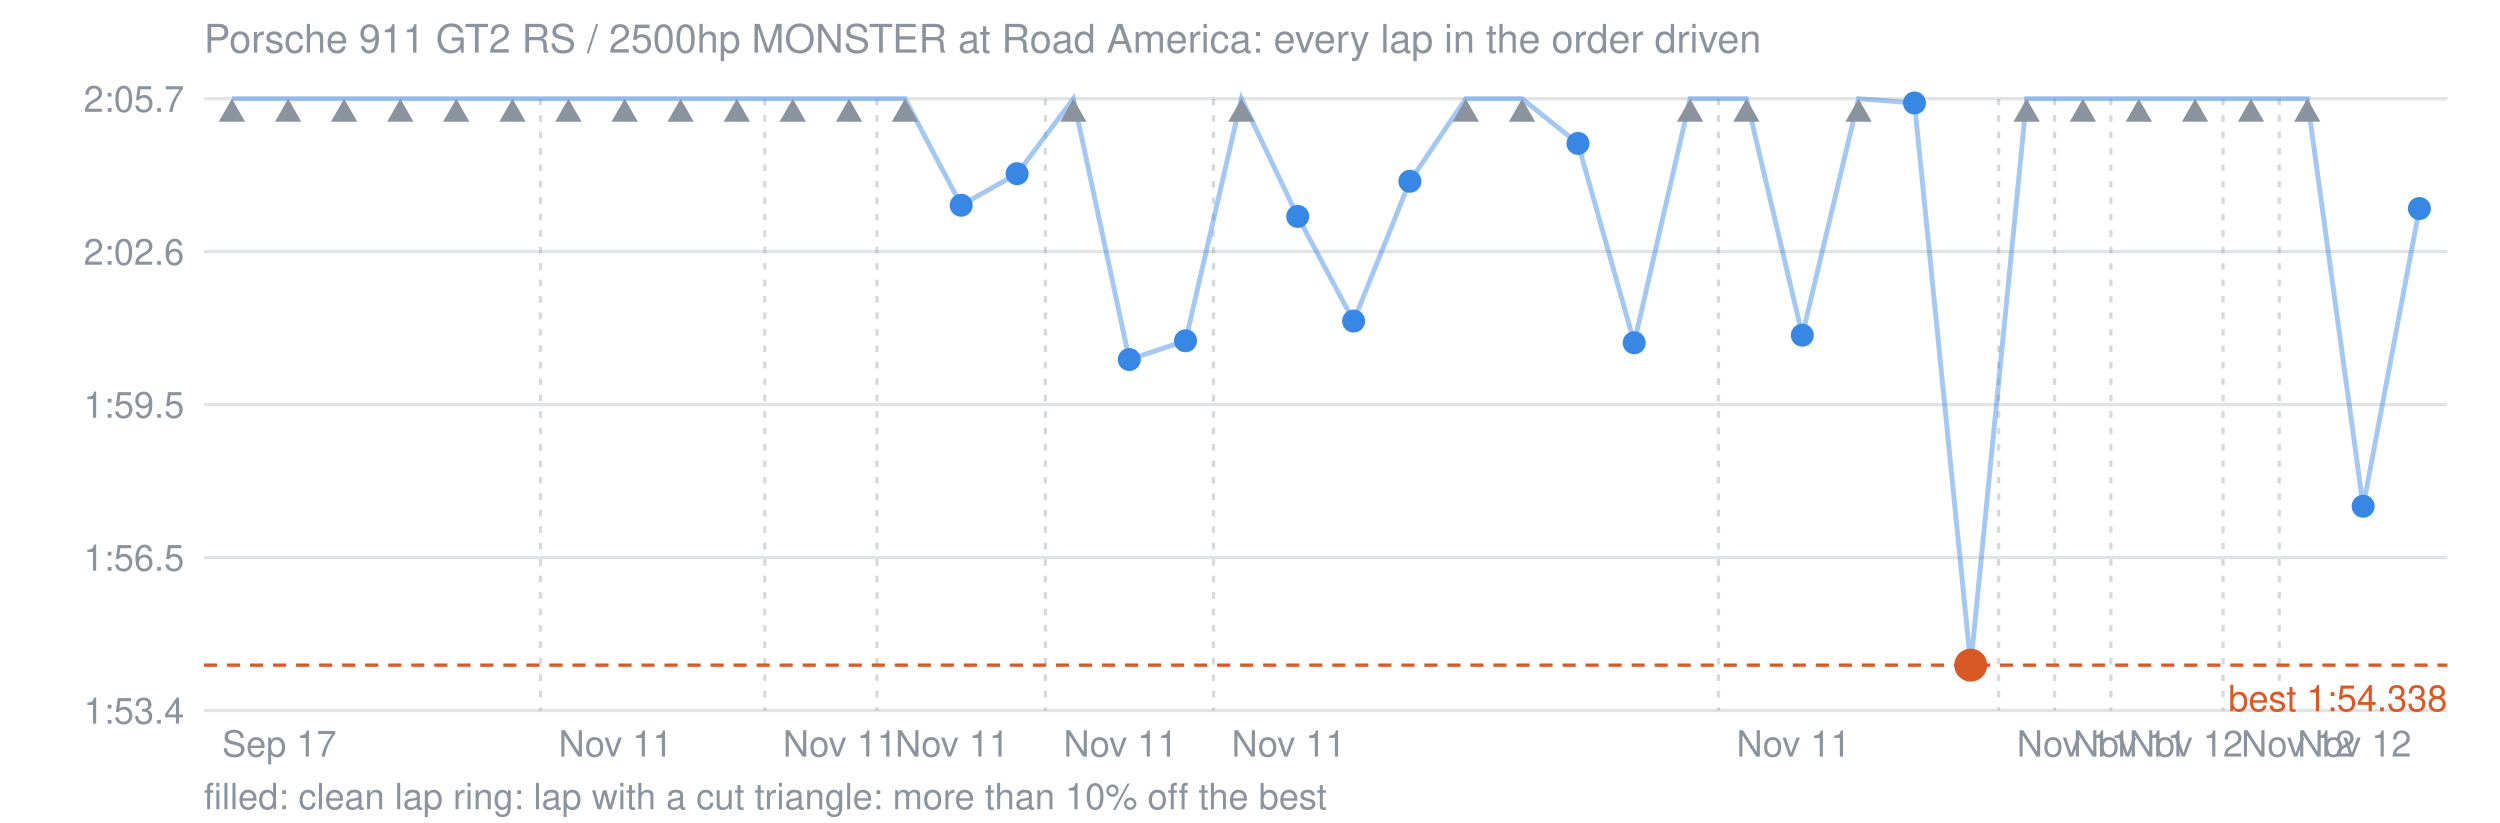
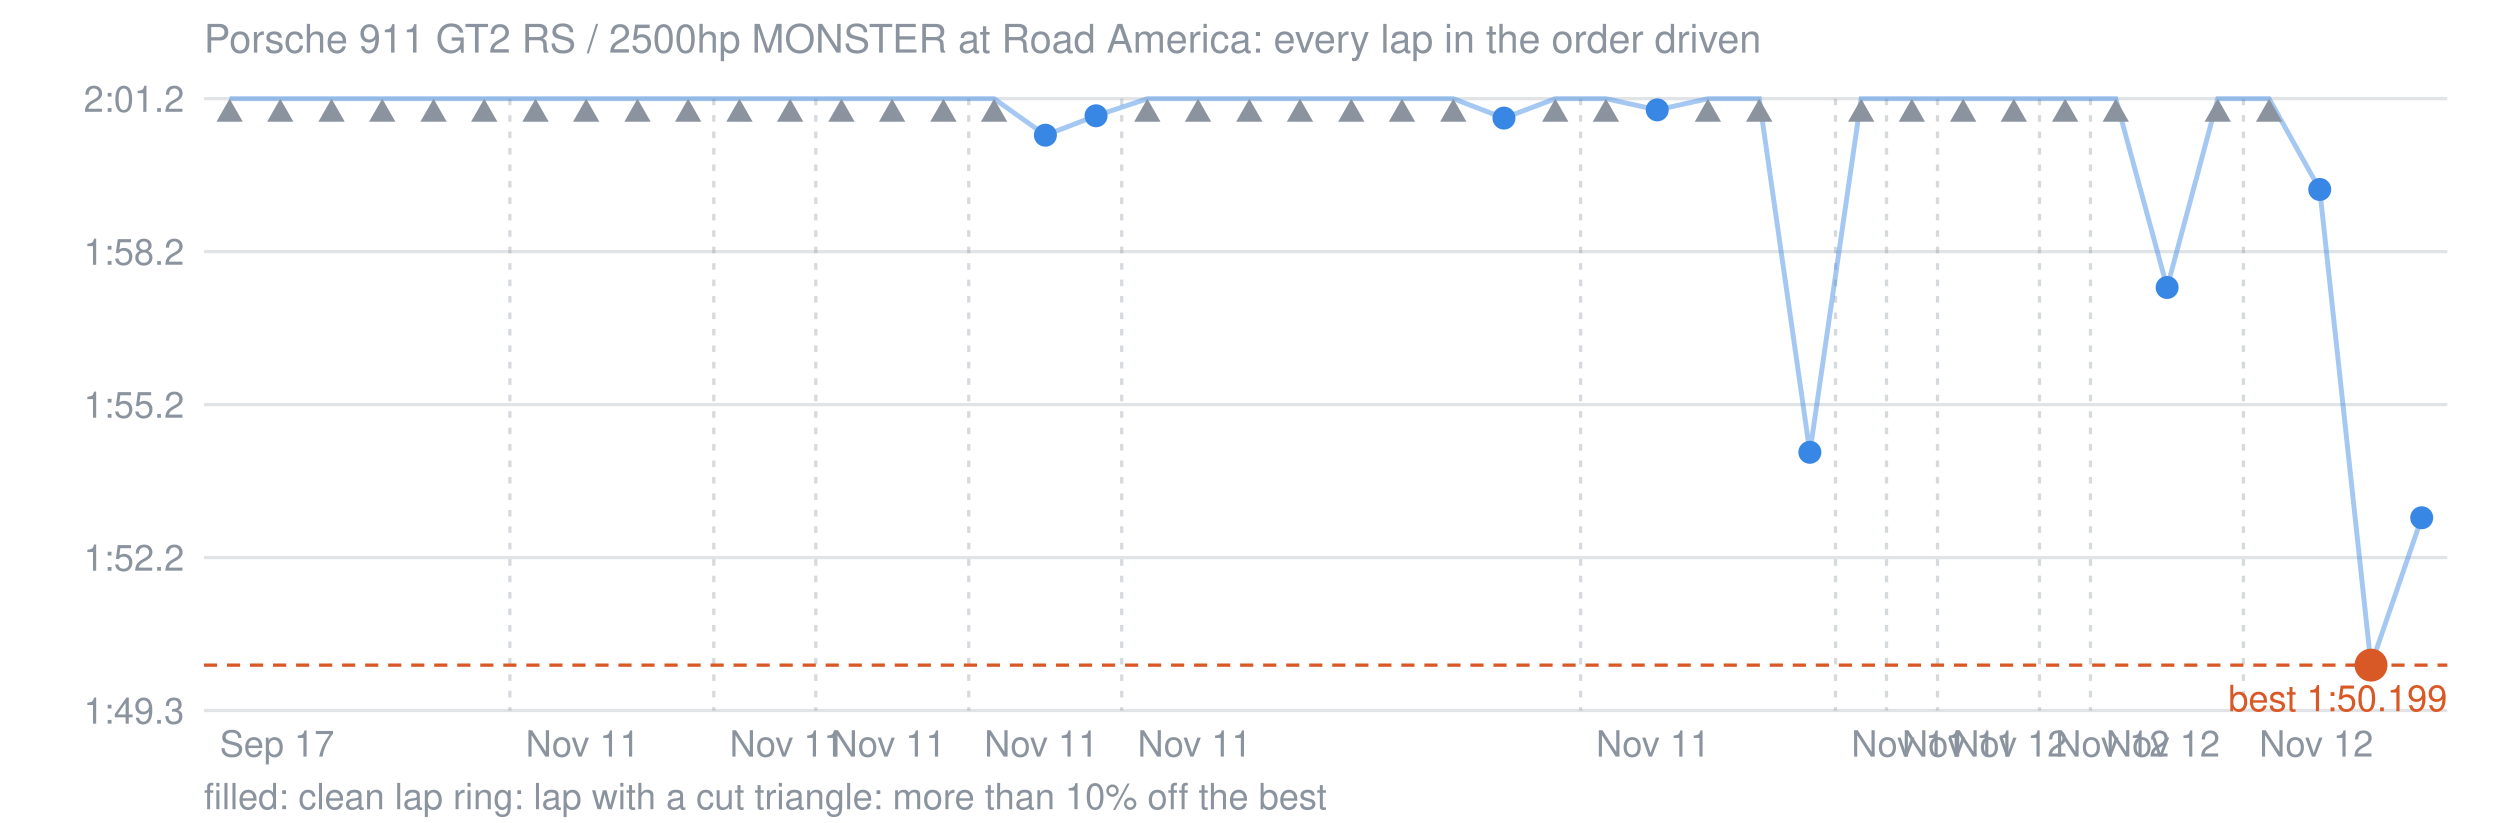
<svg xmlns="http://www.w3.org/2000/svg" viewBox="0 0 760 250" font-family="-apple-system,Segoe UI,Helvetica,Arial,sans-serif" font-size="11">
  <text x="62" y="16" fill="#8b949e" font-size="12">Porsche 911 GT2 RS / 2500hp MONSTER at Road America: every lap in the order driven</text>
  <line x1="62" x2="744" y1="216.0" y2="216.0" stroke="#8b949e" stroke-opacity="0.25" />
-   <text x="56" y="220.0" fill="#8b949e" text-anchor="end">1:53.4</text>
+   <text x="56" y="220.0" fill="#8b949e" text-anchor="end">1:49.3</text>
  <line x1="62" x2="744" y1="169.5" y2="169.5" stroke="#8b949e" stroke-opacity="0.25" />
-   <text x="56" y="173.5" fill="#8b949e" text-anchor="end">1:56.5</text>
+   <text x="56" y="173.5" fill="#8b949e" text-anchor="end">1:52.2</text>
  <line x1="62" x2="744" y1="123.0" y2="123.0" stroke="#8b949e" stroke-opacity="0.25" />
-   <text x="56" y="127.0" fill="#8b949e" text-anchor="end">1:59.5</text>
+   <text x="56" y="127.0" fill="#8b949e" text-anchor="end">1:55.2</text>
  <line x1="62" x2="744" y1="76.5" y2="76.5" stroke="#8b949e" stroke-opacity="0.25" />
-   <text x="56" y="80.5" fill="#8b949e" text-anchor="end">2:02.6</text>
+   <text x="56" y="80.5" fill="#8b949e" text-anchor="end">1:58.2</text>
  <line x1="62" x2="744" y1="30.0" y2="30.0" stroke="#8b949e" stroke-opacity="0.25" />
-   <text x="56" y="34.0" fill="#8b949e" text-anchor="end">2:05.7</text>
-   <text x="67.5" y="230" fill="#8b949e">Sep 17</text>
-   <line x1="164.3" x2="164.3" y1="30" y2="216" stroke="#8b949e" stroke-opacity="0.35" stroke-dasharray="2 3" />
-   <text x="169.8" y="230" fill="#8b949e">Nov 11</text>
-   <line x1="232.5" x2="232.5" y1="30" y2="216" stroke="#8b949e" stroke-opacity="0.35" stroke-dasharray="2 3" />
-   <text x="238.0" y="230" fill="#8b949e">Nov 11</text>
-   <line x1="266.6" x2="266.6" y1="30" y2="216" stroke="#8b949e" stroke-opacity="0.35" stroke-dasharray="2 3" />
-   <text x="272.1" y="230" fill="#8b949e">Nov 11</text>
-   <line x1="317.8" x2="317.8" y1="30" y2="216" stroke="#8b949e" stroke-opacity="0.35" stroke-dasharray="2 3" />
-   <text x="323.3" y="230" fill="#8b949e">Nov 11</text>
-   <line x1="368.9" x2="368.9" y1="30" y2="216" stroke="#8b949e" stroke-opacity="0.35" stroke-dasharray="2 3" />
-   <text x="374.4" y="230" fill="#8b949e">Nov 11</text>
-   <line x1="522.4" x2="522.4" y1="30" y2="216" stroke="#8b949e" stroke-opacity="0.35" stroke-dasharray="2 3" />
-   <text x="527.9" y="230" fill="#8b949e">Nov 11</text>
-   <line x1="607.6" x2="607.6" y1="30" y2="216" stroke="#8b949e" stroke-opacity="0.35" stroke-dasharray="2 3" />
-   <text x="613.1" y="230" fill="#8b949e">Nov 11</text>
-   <line x1="624.6" x2="624.6" y1="30" y2="216" stroke="#8b949e" stroke-opacity="0.35" stroke-dasharray="2 3" />
-   <text x="630.2" y="230" fill="#8b949e">Nov 11</text>
-   <line x1="641.7" x2="641.7" y1="30" y2="216" stroke="#8b949e" stroke-opacity="0.35" stroke-dasharray="2 3" />
-   <text x="647.2" y="230" fill="#8b949e">Nov 12</text>
-   <line x1="675.8" x2="675.8" y1="30" y2="216" stroke="#8b949e" stroke-opacity="0.35" stroke-dasharray="2 3" />
-   <text x="681.3" y="230" fill="#8b949e">Nov 12</text>
-   <line x1="692.9" x2="692.9" y1="30" y2="216" stroke="#8b949e" stroke-opacity="0.35" stroke-dasharray="2 3" />
-   <text x="698.4" y="230" fill="#8b949e">Nov 12</text>
+   <text x="56" y="34.0" fill="#8b949e" text-anchor="end">2:01.2</text>
+   <text x="66.8" y="230" fill="#8b949e">Sep 17</text>
+   <line x1="155.0" x2="155.0" y1="30" y2="216" stroke="#8b949e" stroke-opacity="0.35" stroke-dasharray="2 3" />
+   <text x="159.8" y="230" fill="#8b949e">Nov 11</text>
+   <line x1="217.0" x2="217.0" y1="30" y2="216" stroke="#8b949e" stroke-opacity="0.35" stroke-dasharray="2 3" />
+   <text x="221.8" y="230" fill="#8b949e">Nov 11</text>
+   <line x1="248.0" x2="248.0" y1="30" y2="216" stroke="#8b949e" stroke-opacity="0.35" stroke-dasharray="2 3" />
+   <text x="252.8" y="230" fill="#8b949e">Nov 11</text>
+   <line x1="294.5" x2="294.5" y1="30" y2="216" stroke="#8b949e" stroke-opacity="0.35" stroke-dasharray="2 3" />
+   <text x="299.2" y="230" fill="#8b949e">Nov 11</text>
+   <line x1="341.0" x2="341.0" y1="30" y2="216" stroke="#8b949e" stroke-opacity="0.35" stroke-dasharray="2 3" />
+   <text x="345.8" y="230" fill="#8b949e">Nov 11</text>
+   <line x1="480.5" x2="480.5" y1="30" y2="216" stroke="#8b949e" stroke-opacity="0.35" stroke-dasharray="2 3" />
+   <text x="485.2" y="230" fill="#8b949e">Nov 11</text>
+   <line x1="558.0" x2="558.0" y1="30" y2="216" stroke="#8b949e" stroke-opacity="0.35" stroke-dasharray="2 3" />
+   <text x="562.8" y="230" fill="#8b949e">Nov 11</text>
+   <line x1="573.5" x2="573.5" y1="30" y2="216" stroke="#8b949e" stroke-opacity="0.35" stroke-dasharray="2 3" />
+   <text x="578.2" y="230" fill="#8b949e">Nov 11</text>
+   <line x1="589.0" x2="589.0" y1="30" y2="216" stroke="#8b949e" stroke-opacity="0.35" stroke-dasharray="2 3" />
+   <text x="593.8" y="230" fill="#8b949e">Nov 12</text>
+   <line x1="620.0" x2="620.0" y1="30" y2="216" stroke="#8b949e" stroke-opacity="0.35" stroke-dasharray="2 3" />
+   <text x="624.8" y="230" fill="#8b949e">Nov 12</text>
+   <line x1="635.5" x2="635.5" y1="30" y2="216" stroke="#8b949e" stroke-opacity="0.35" stroke-dasharray="2 3" />
+   <text x="640.2" y="230" fill="#8b949e">Nov 12</text>
+   <line x1="682.0" x2="682.0" y1="30" y2="216" stroke="#8b949e" stroke-opacity="0.35" stroke-dasharray="2 3" />
+   <text x="686.8" y="230" fill="#8b949e">Nov 12</text>
  <line x1="62" x2="744" y1="202.2" y2="202.2" stroke="#d95926" stroke-dasharray="4 3" />
-   <text x="744" y="216.2" fill="#d95926" text-anchor="end">best 1:54.338</text>
-   <polyline points="70.5,30.0 87.6,30.0 104.6,30.0 121.7,30.0 138.7,30.0 155.8,30.0 172.8,30.0 189.9,30.0 206.9,30.0 224.0,30.0 241.0,30.0 258.1,30.0 275.1,30.0 292.2,62.4 309.2,52.8 326.3,30.0 343.3,109.3 360.4,103.6 377.4,30.0 394.5,65.8 411.5,97.6 428.6,55.1 445.6,30.0 462.7,30.0 479.7,43.6 496.8,104.2 513.8,30.0 530.9,30.0 547.9,101.9 565.0,30.0 582.0,31.3 599.1,202.2 616.1,30.0 633.2,30.0 650.2,30.0 667.3,30.0 684.3,30.0 701.4,30.0 718.4,153.9 735.5,63.4" fill="none" stroke="#3987e5" stroke-opacity="0.45" stroke-width="1.5" />
-   <path d="M66.5,37 L74.5,37 L70.5,30 Z" fill="#8b949e" />
-   <path d="M83.6,37 L91.6,37 L87.6,30 Z" fill="#8b949e" />
-   <path d="M100.6,37 L108.6,37 L104.6,30 Z" fill="#8b949e" />
-   <path d="M117.7,37 L125.7,37 L121.7,30 Z" fill="#8b949e" />
-   <path d="M134.7,37 L142.7,37 L138.7,30 Z" fill="#8b949e" />
-   <path d="M151.8,37 L159.8,37 L155.8,30 Z" fill="#8b949e" />
-   <path d="M168.8,37 L176.8,37 L172.8,30 Z" fill="#8b949e" />
-   <path d="M185.9,37 L193.9,37 L189.9,30 Z" fill="#8b949e" />
-   <path d="M202.9,37 L210.9,37 L206.9,30 Z" fill="#8b949e" />
-   <path d="M220.0,37 L228.0,37 L224.0,30 Z" fill="#8b949e" />
-   <path d="M237.0,37 L245.0,37 L241.0,30 Z" fill="#8b949e" />
-   <path d="M254.1,37 L262.1,37 L258.1,30 Z" fill="#8b949e" />
-   <path d="M271.1,37 L279.1,37 L275.1,30 Z" fill="#8b949e" />
-   <circle cx="292.2" cy="62.4" r="3.5" fill="#3987e5" />
-   <circle cx="309.2" cy="52.8" r="3.5" fill="#3987e5" />
-   <path d="M322.3,37 L330.3,37 L326.3,30 Z" fill="#8b949e" />
-   <circle cx="343.3" cy="109.3" r="3.5" fill="#3987e5" />
-   <circle cx="360.4" cy="103.6" r="3.5" fill="#3987e5" />
-   <path d="M373.4,37 L381.4,37 L377.4,30 Z" fill="#8b949e" />
-   <circle cx="394.5" cy="65.8" r="3.5" fill="#3987e5" />
-   <circle cx="411.5" cy="97.6" r="3.5" fill="#3987e5" />
-   <circle cx="428.6" cy="55.1" r="3.5" fill="#3987e5" />
-   <path d="M441.6,37 L449.6,37 L445.6,30 Z" fill="#8b949e" />
-   <path d="M458.7,37 L466.7,37 L462.7,30 Z" fill="#8b949e" />
-   <circle cx="479.7" cy="43.6" r="3.5" fill="#3987e5" />
-   <circle cx="496.8" cy="104.2" r="3.5" fill="#3987e5" />
-   <path d="M509.8,37 L517.8,37 L513.8,30 Z" fill="#8b949e" />
-   <path d="M526.9,37 L534.9,37 L530.9,30 Z" fill="#8b949e" />
-   <circle cx="547.9" cy="101.9" r="3.5" fill="#3987e5" />
-   <path d="M561.0,37 L569.0,37 L565.0,30 Z" fill="#8b949e" />
-   <circle cx="582.0" cy="31.3" r="3.5" fill="#3987e5" />
-   <circle cx="599.1" cy="202.2" r="5" fill="#d95926" />
-   <path d="M612.1,37 L620.1,37 L616.1,30 Z" fill="#8b949e" />
-   <path d="M629.2,37 L637.2,37 L633.2,30 Z" fill="#8b949e" />
-   <path d="M646.2,37 L654.2,37 L650.2,30 Z" fill="#8b949e" />
-   <path d="M663.3,37 L671.3,37 L667.3,30 Z" fill="#8b949e" />
-   <path d="M680.3,37 L688.3,37 L684.3,30 Z" fill="#8b949e" />
-   <path d="M697.4,37 L705.4,37 L701.4,30 Z" fill="#8b949e" />
-   <circle cx="718.4" cy="153.9" r="3.5" fill="#3987e5" />
-   <circle cx="735.5" cy="63.4" r="3.5" fill="#3987e5" />
+   <text x="744" y="216.2" fill="#d95926" text-anchor="end">best 1:50.199</text>
+   <polyline points="69.8,30.0 85.2,30.0 100.8,30.0 116.2,30.0 131.8,30.0 147.2,30.0 162.8,30.0 178.2,30.0 193.8,30.0 209.2,30.0 224.8,30.0 240.2,30.0 255.8,30.0 271.2,30.0 286.8,30.0 302.2,30.0 317.8,41.1 333.2,35.2 348.8,30.0 364.2,30.0 379.8,30.0 395.2,30.0 410.8,30.0 426.2,30.0 441.8,30.0 457.2,35.9 472.8,30.0 488.2,30.0 503.8,33.4 519.2,30.0 534.8,30.0 550.2,137.5 565.8,30.0 581.2,30.0 596.8,30.0 612.2,30.0 627.8,30.0 643.2,30.0 658.8,87.4 674.2,30.0 689.8,30.0 705.2,57.6 720.8,202.2 736.2,157.4" fill="none" stroke="#3987e5" stroke-opacity="0.45" stroke-width="1.5" />
+   <path d="M65.8,37 L73.8,37 L69.8,30 Z" fill="#8b949e" />
+   <path d="M81.2,37 L89.2,37 L85.2,30 Z" fill="#8b949e" />
+   <path d="M96.8,37 L104.8,37 L100.8,30 Z" fill="#8b949e" />
+   <path d="M112.2,37 L120.2,37 L116.2,30 Z" fill="#8b949e" />
+   <path d="M127.8,37 L135.8,37 L131.8,30 Z" fill="#8b949e" />
+   <path d="M143.2,37 L151.2,37 L147.2,30 Z" fill="#8b949e" />
+   <path d="M158.8,37 L166.8,37 L162.8,30 Z" fill="#8b949e" />
+   <path d="M174.2,37 L182.2,37 L178.2,30 Z" fill="#8b949e" />
+   <path d="M189.8,37 L197.8,37 L193.8,30 Z" fill="#8b949e" />
+   <path d="M205.2,37 L213.2,37 L209.2,30 Z" fill="#8b949e" />
+   <path d="M220.8,37 L228.8,37 L224.8,30 Z" fill="#8b949e" />
+   <path d="M236.2,37 L244.2,37 L240.2,30 Z" fill="#8b949e" />
+   <path d="M251.8,37 L259.8,37 L255.8,30 Z" fill="#8b949e" />
+   <path d="M267.2,37 L275.2,37 L271.2,30 Z" fill="#8b949e" />
+   <path d="M282.8,37 L290.8,37 L286.8,30 Z" fill="#8b949e" />
+   <path d="M298.2,37 L306.2,37 L302.2,30 Z" fill="#8b949e" />
+   <circle cx="317.8" cy="41.1" r="3.5" fill="#3987e5" />
+   <circle cx="333.2" cy="35.2" r="3.5" fill="#3987e5" />
+   <path d="M344.8,37 L352.8,37 L348.8,30 Z" fill="#8b949e" />
+   <path d="M360.2,37 L368.2,37 L364.2,30 Z" fill="#8b949e" />
+   <path d="M375.8,37 L383.8,37 L379.8,30 Z" fill="#8b949e" />
+   <path d="M391.2,37 L399.2,37 L395.2,30 Z" fill="#8b949e" />
+   <path d="M406.8,37 L414.8,37 L410.8,30 Z" fill="#8b949e" />
+   <path d="M422.2,37 L430.2,37 L426.2,30 Z" fill="#8b949e" />
+   <path d="M437.8,37 L445.8,37 L441.8,30 Z" fill="#8b949e" />
+   <circle cx="457.2" cy="35.9" r="3.5" fill="#3987e5" />
+   <path d="M468.8,37 L476.8,37 L472.8,30 Z" fill="#8b949e" />
+   <path d="M484.2,37 L492.2,37 L488.2,30 Z" fill="#8b949e" />
+   <circle cx="503.8" cy="33.4" r="3.5" fill="#3987e5" />
+   <path d="M515.2,37 L523.2,37 L519.2,30 Z" fill="#8b949e" />
+   <path d="M530.8,37 L538.8,37 L534.8,30 Z" fill="#8b949e" />
+   <circle cx="550.2" cy="137.5" r="3.5" fill="#3987e5" />
+   <path d="M561.8,37 L569.8,37 L565.8,30 Z" fill="#8b949e" />
+   <path d="M577.2,37 L585.2,37 L581.2,30 Z" fill="#8b949e" />
+   <path d="M592.8,37 L600.8,37 L596.8,30 Z" fill="#8b949e" />
+   <path d="M608.2,37 L616.2,37 L612.2,30 Z" fill="#8b949e" />
+   <path d="M623.8,37 L631.8,37 L627.8,30 Z" fill="#8b949e" />
+   <path d="M639.2,37 L647.2,37 L643.2,30 Z" fill="#8b949e" />
+   <circle cx="658.8" cy="87.4" r="3.5" fill="#3987e5" />
+   <path d="M670.2,37 L678.2,37 L674.2,30 Z" fill="#8b949e" />
+   <path d="M685.8,37 L693.8,37 L689.8,30 Z" fill="#8b949e" />
+   <circle cx="705.2" cy="57.6" r="3.5" fill="#3987e5" />
+   <circle cx="720.8" cy="202.2" r="5" fill="#d95926" />
+   <circle cx="736.2" cy="157.4" r="3.5" fill="#3987e5" />
  <text x="62" y="246" fill="#8b949e">filled: clean lap    ring: lap with a cut    triangle: more than 10% off the best</text>
</svg>
